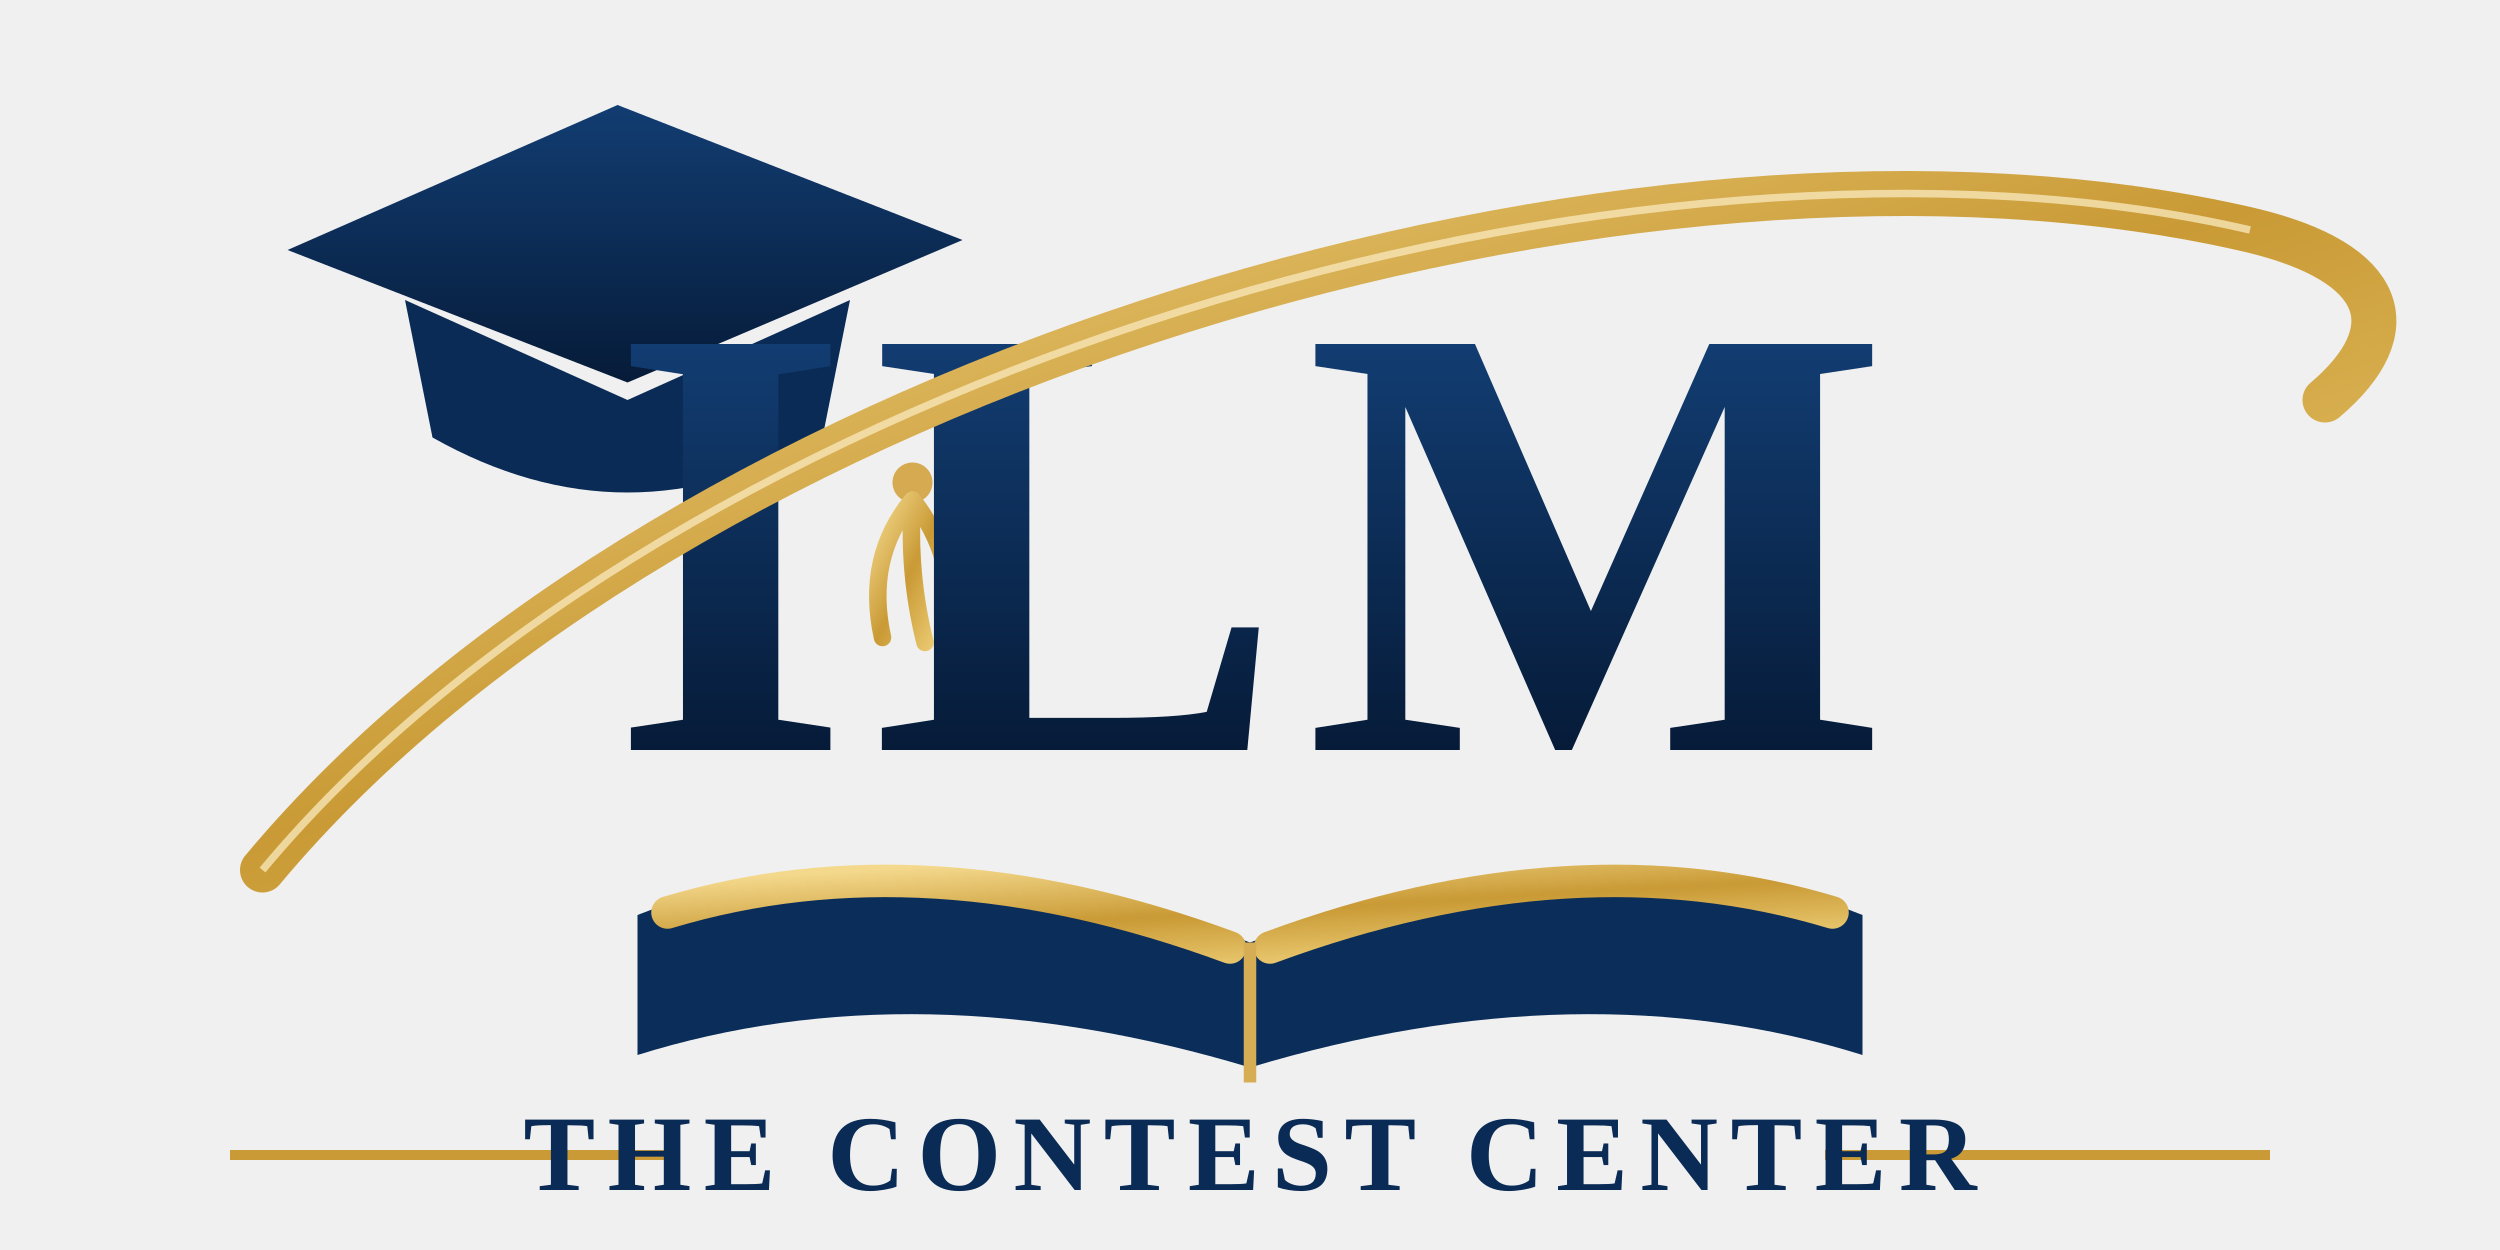
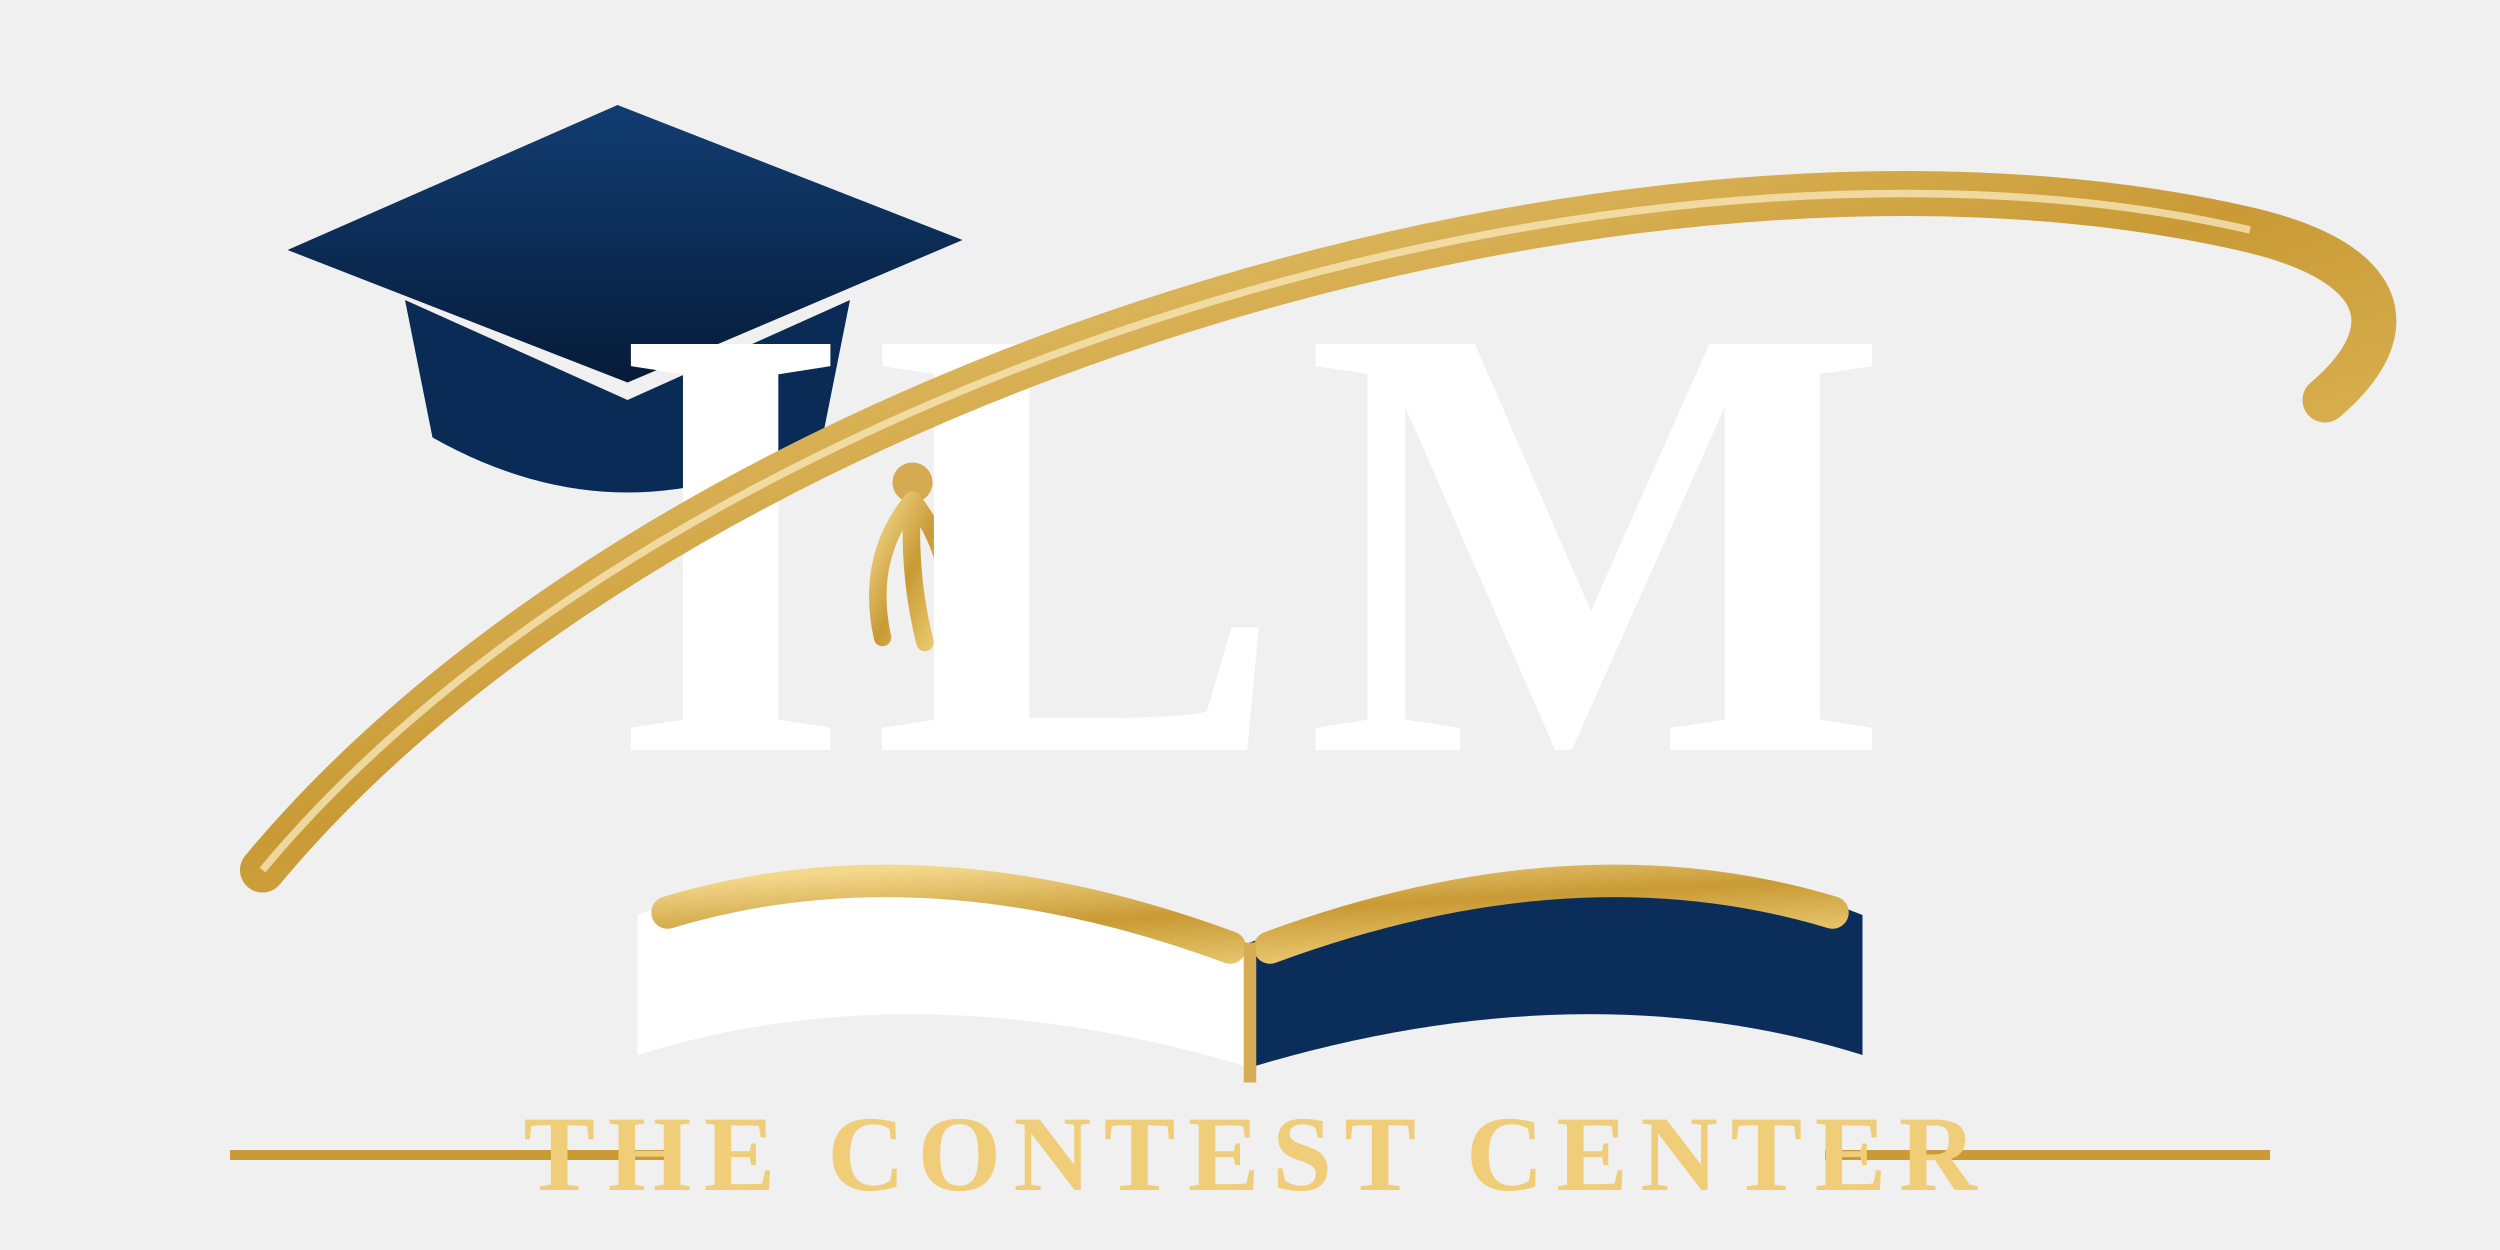
<svg xmlns="http://www.w3.org/2000/svg" viewBox="0 0 1000 500" role="img" aria-labelledby="title desc">
  <defs>
    <linearGradient id="gold" x1="0" y1="0" x2="1" y2="1">
      <stop offset="0" stop-color="#f4d98d" />
      <stop offset=".48" stop-color="#c99a35" />
      <stop offset="1" stop-color="#f2d47f" />
    </linearGradient>
    <linearGradient id="navy" x1="0" y1="0" x2="0" y2="1">
      <stop offset="0" stop-color="#123d72" />
      <stop offset="1" stop-color="#061b38" />
    </linearGradient>
  </defs>
  <g transform="translate(115 42)">
    <path d="M0 58 132 0 270 54 136 111Z" fill="url(#navy)" />
    <path d="M47 78 136 118 225 78 214 133Q136 177 58 133Z" fill="#0a2b55" />
    <path d="M250 57v92" stroke="url(#gold)" stroke-width="8" stroke-linecap="round" />
    <circle cx="250" cy="151" r="8" fill="#d5aa50" />
    <path d="M250 158q-19 23-12 55m12-55q-2 29 5 57m-5-57q18 23 14 51" fill="none" stroke="url(#gold)" stroke-width="7" stroke-linecap="round" />
  </g>
-   <text x="500" y="300" text-anchor="middle" font-family="Georgia, 'Times New Roman', serif" font-size="248" font-weight="bold" letter-spacing="8" fill="url(#navy)">ILM</text>
+   <text x="500" y="300" text-anchor="middle" font-family="Georgia, 'Times New Roman', serif" font-size="248" font-weight="bold" letter-spacing="8" fill="#FFFFFF">ILM</text>
  <path d="M105 348C270 150 655 35 900 92C955 105 963 132 930 160" fill="none" stroke="url(#gold)" stroke-width="18" stroke-linecap="round" />
  <path d="M105 348C270 150 655 35 900 92" fill="none" stroke="#f8e6b6" stroke-width="3" opacity=".8" />
  <g transform="translate(255 322)">
-     <path d="M0 44Q105 2 245 55V105Q112 65 0 100Z" fill="#0b2d59" />
+     <path d="M0 44Q105 2 245 55V105Q112 65 0 100Z" fill="#FFFFFF" />
    <path d="M490 44Q385 2 245 55V105Q378 65 490 100Z" fill="#0b2d59" />
    <path d="M12 43Q115 12 237 57M478 43Q375 12 253 57" fill="none" stroke="url(#gold)" stroke-width="13" stroke-linecap="round" />
    <path d="M245 55V111" stroke="#d6ad55" stroke-width="5" />
  </g>
  <path d="M92 462H270M730 462H908" stroke="#c99a35" stroke-width="4" />
-   <text x="500" y="476" text-anchor="middle" font-family="Georgia, 'Times New Roman', serif" font-size="43" font-weight="bold" letter-spacing="5" fill="#0a2b55">THE CONTEST CENTER</text>
+   <text x="500" y="476" text-anchor="middle" font-family="Georgia, 'Times New Roman', serif" font-size="43" font-weight="bold" letter-spacing="5" fill="#F0CD78">THE CONTEST CENTER</text>
</svg>
